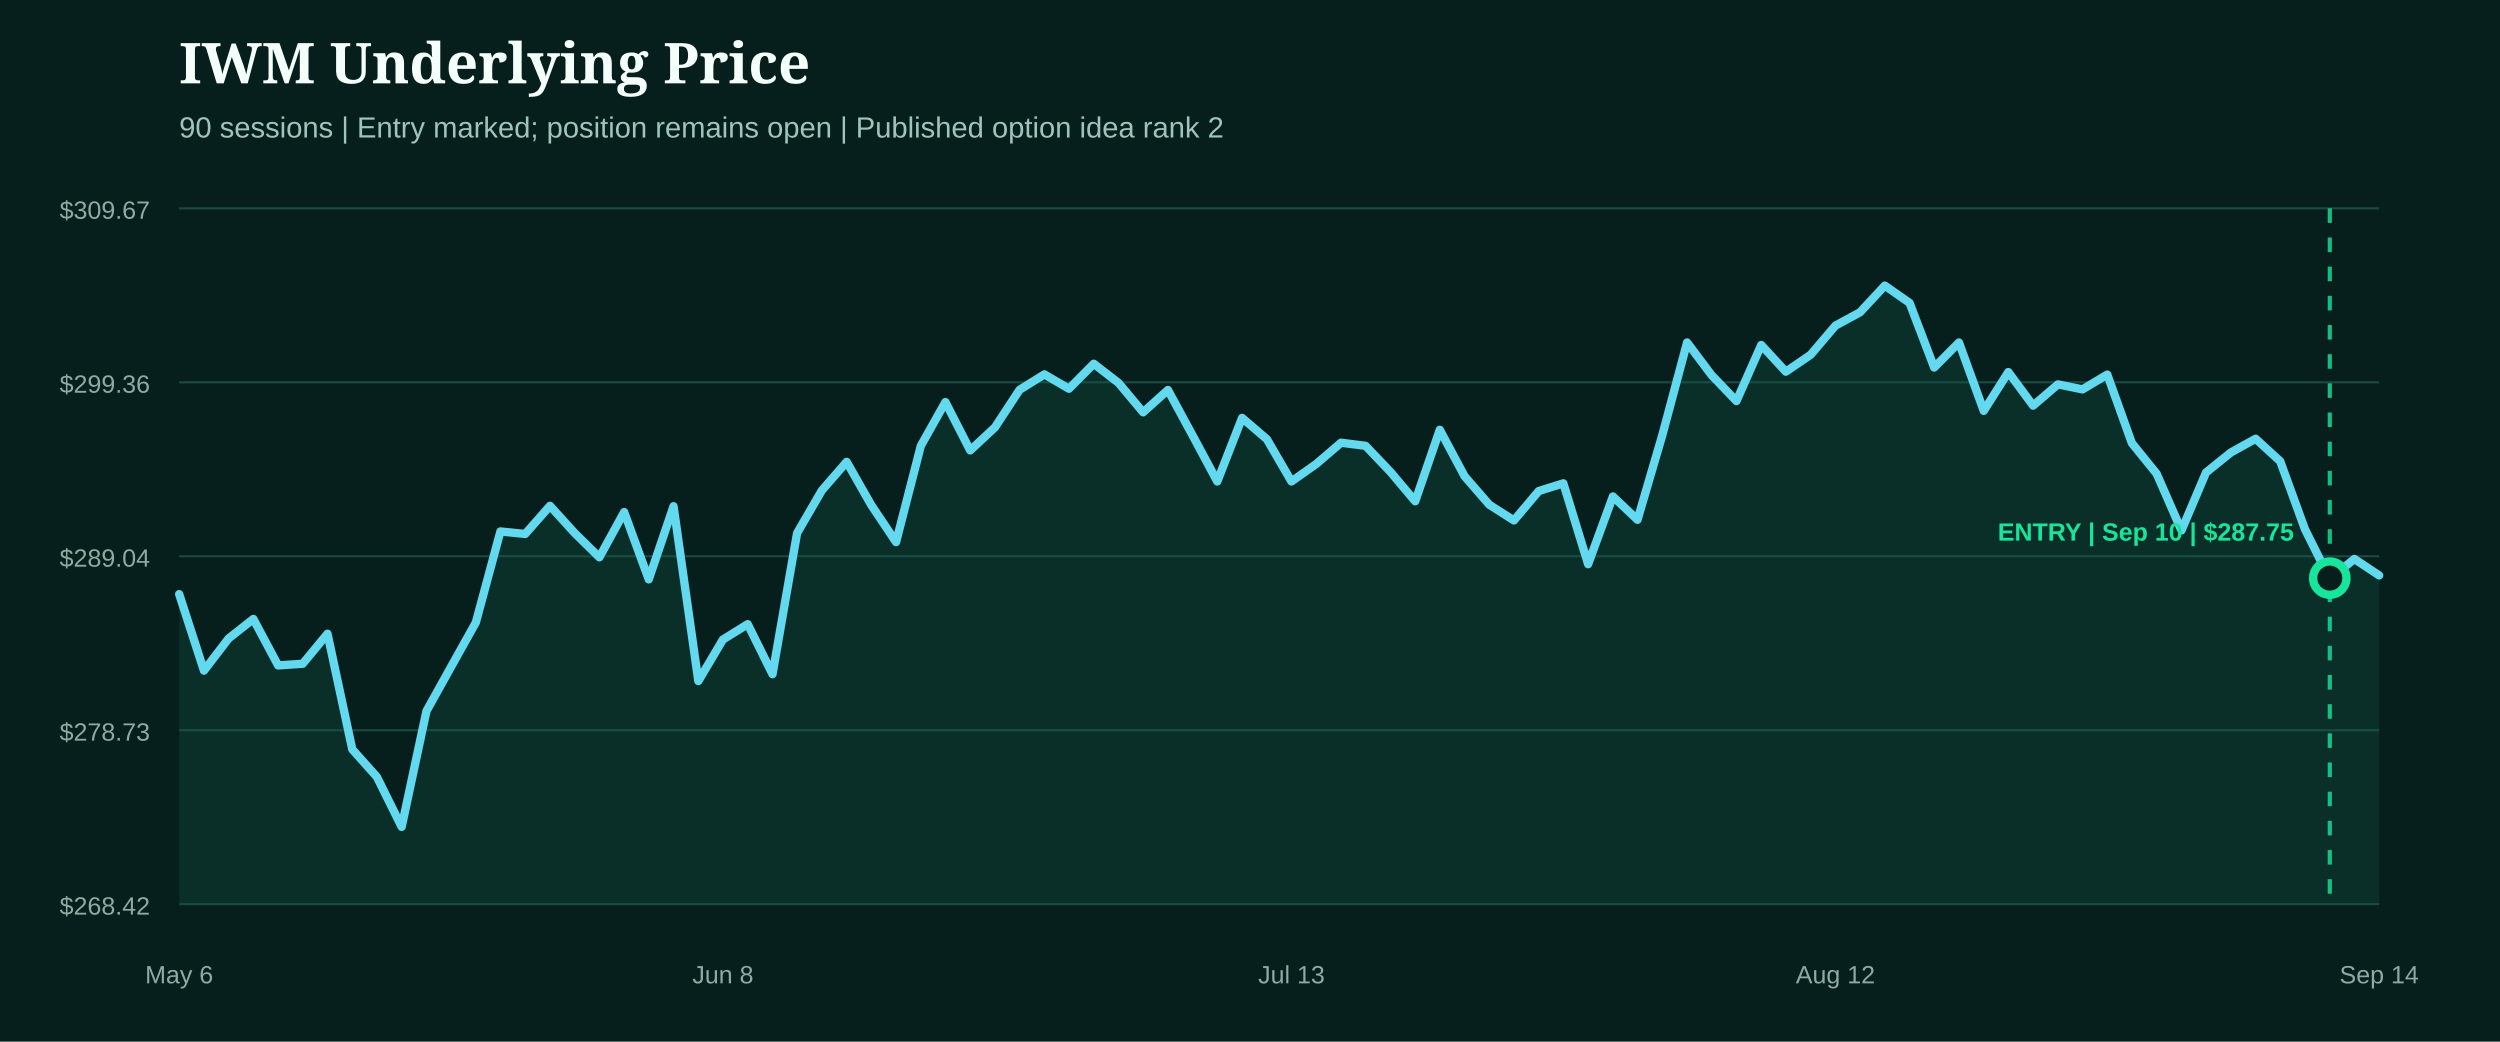
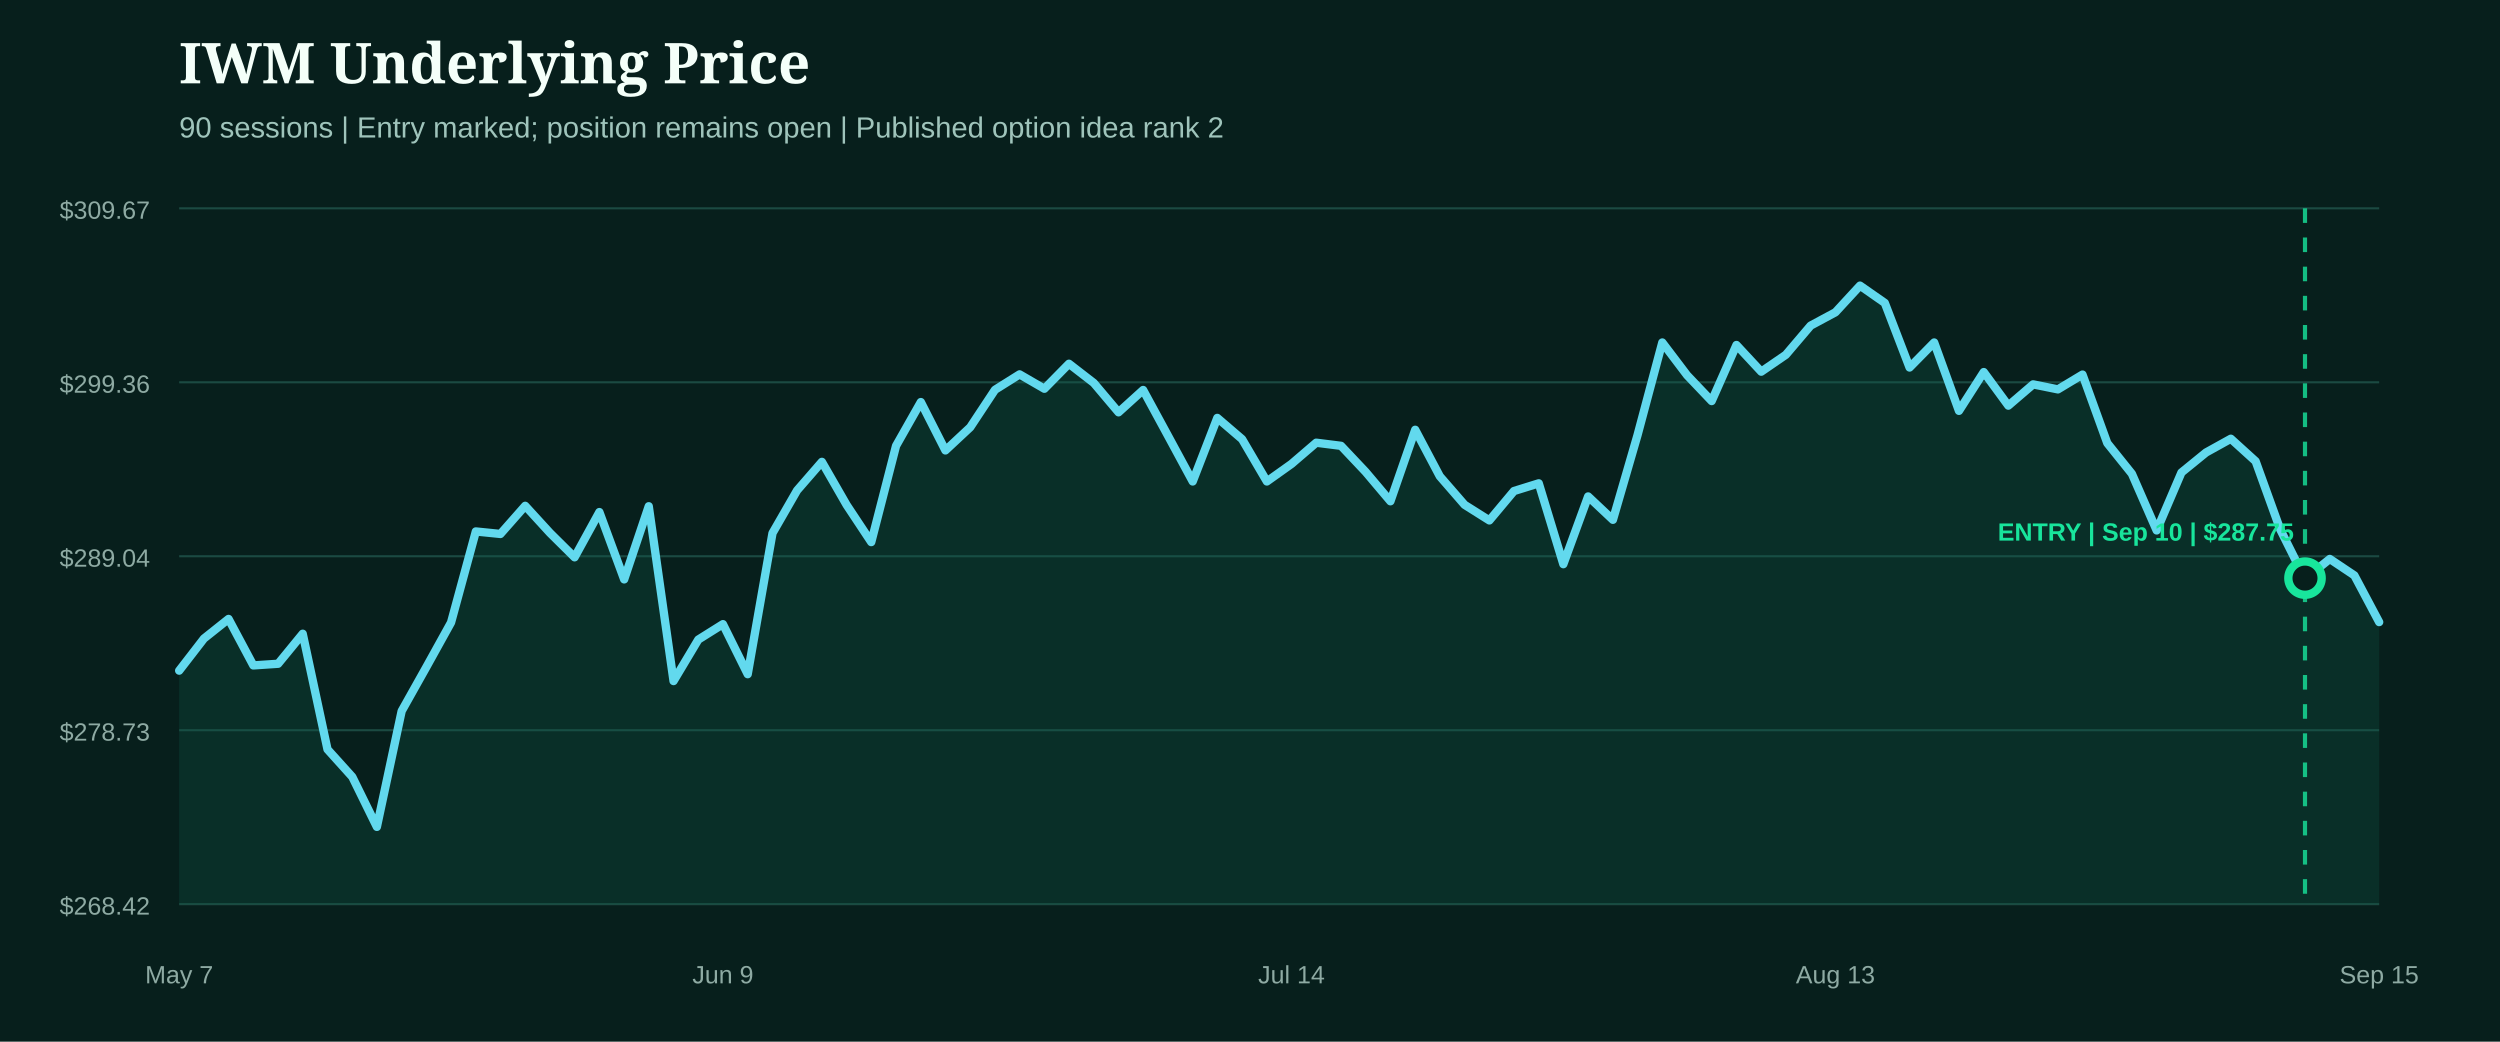
<svg xmlns="http://www.w3.org/2000/svg" width="1200" height="500" viewBox="0 0 1200 500" role="img" aria-label="IWM underlying price from entry">
  <rect width="1200" height="500" fill="#071f1c" />
  <style>.head{fill:#f4fff9;font:800 27px Georgia,serif}.sub{fill:#9fc4bb;font:14px Arial,sans-serif}.axis{fill:#8eaaa3;font:12px Arial,sans-serif}.marker{font:800 12px Arial,sans-serif}</style>
  <text x="86" y="40" class="head">IWM Underlying Price</text>
  <text x="86" y="66" class="sub">90 sessions | Entry marked; position remains open | Published option idea rank 2</text>
  <line x1="86" x2="1142" y1="100.0" y2="100.0" stroke="#1b4a42" stroke-width="1" />
  <text x="72" y="105.0" text-anchor="end" class="axis">$309.67</text>
  <line x1="86" x2="1142" y1="183.5" y2="183.5" stroke="#1b4a42" stroke-width="1" />
  <text x="72" y="188.5" text-anchor="end" class="axis">$299.36</text>
  <line x1="86" x2="1142" y1="267.0" y2="267.0" stroke="#1b4a42" stroke-width="1" />
  <text x="72" y="272.0" text-anchor="end" class="axis">$289.04</text>
  <line x1="86" x2="1142" y1="350.5" y2="350.5" stroke="#1b4a42" stroke-width="1" />
  <text x="72" y="355.5" text-anchor="end" class="axis">$278.73</text>
  <line x1="86" x2="1142" y1="434.0" y2="434.0" stroke="#1b4a42" stroke-width="1" />
  <text x="72" y="439.0" text-anchor="end" class="axis">$268.42</text>
-   <path d="M86.0,285.2 L97.9,321.9 L109.7,306.5 L121.6,297.1 L133.5,319.4 L145.3,318.6 L157.2,304.2 L169.1,359.7 L180.9,372.9 L192.8,396.9 L204.7,341.3 L216.5,320.1 L228.4,298.8 L240.2,255.1 L252.1,256.3 L264.0,242.8 L275.8,255.8 L287.7,267.5 L299.6,245.8 L311.4,278.1 L323.3,243.0 L335.2,326.9 L347.0,307.0 L358.9,299.6 L370.8,323.6 L382.6,255.9 L394.5,235.4 L406.4,221.7 L418.2,242.4 L430.1,260.2 L442.0,214.0 L453.8,193.0 L465.7,216.2 L477.6,205.1 L489.4,187.1 L501.3,179.7 L513.1,186.6 L525.0,174.6 L536.9,183.8 L548.7,197.9 L560.6,187.2 L572.5,209.1 L584.3,231.1 L596.2,200.6 L608.1,210.8 L619.9,231.1 L631.8,222.7 L643.7,212.5 L655.5,214.0 L667.4,226.5 L679.3,240.6 L691.1,206.3 L703.0,228.6 L714.9,242.3 L726.7,249.8 L738.6,235.7 L750.4,232.0 L762.3,270.8 L774.2,238.3 L786.0,249.5 L797.9,208.9 L809.8,164.4 L821.6,180.1 L833.5,192.5 L845.4,165.6 L857.2,178.4 L869.1,170.3 L881.0,156.3 L892.8,149.9 L904.7,137.1 L916.6,145.4 L928.4,176.4 L940.3,164.4 L952.2,197.2 L964.0,178.6 L975.9,194.7 L987.8,184.5 L999.6,186.9 L1011.5,179.8 L1023.3,212.7 L1035.2,227.4 L1047.1,254.6 L1058.9,226.8 L1070.8,217.2 L1082.7,210.6 L1094.5,221.4 L1106.4,254.1 L1118.3,277.9 L1130.1,268.3 L1142.0,276.2 L1142.0,434.0 L86.0,434.0 Z" fill="#0f5949" opacity="0.28" />
-   <path d="M86.0,285.2 L97.9,321.9 L109.7,306.5 L121.6,297.1 L133.5,319.4 L145.3,318.6 L157.2,304.2 L169.1,359.7 L180.9,372.9 L192.8,396.9 L204.7,341.3 L216.5,320.1 L228.4,298.8 L240.2,255.1 L252.1,256.3 L264.0,242.8 L275.8,255.8 L287.7,267.5 L299.6,245.8 L311.4,278.1 L323.3,243.0 L335.2,326.9 L347.0,307.0 L358.9,299.6 L370.8,323.6 L382.6,255.9 L394.5,235.4 L406.4,221.7 L418.2,242.4 L430.1,260.2 L442.0,214.0 L453.8,193.0 L465.7,216.2 L477.6,205.1 L489.4,187.1 L501.3,179.7 L513.1,186.6 L525.0,174.6 L536.9,183.8 L548.7,197.9 L560.6,187.2 L572.5,209.1 L584.3,231.1 L596.2,200.6 L608.1,210.8 L619.9,231.1 L631.8,222.7 L643.7,212.5 L655.5,214.0 L667.4,226.5 L679.3,240.6 L691.1,206.3 L703.0,228.6 L714.9,242.3 L726.7,249.8 L738.6,235.7 L750.4,232.0 L762.3,270.8 L774.2,238.3 L786.0,249.5 L797.9,208.9 L809.8,164.4 L821.6,180.1 L833.5,192.5 L845.4,165.6 L857.2,178.4 L869.1,170.3 L881.0,156.3 L892.8,149.9 L904.7,137.1 L916.6,145.4 L928.4,176.4 L940.3,164.4 L952.2,197.2 L964.0,178.6 L975.9,194.7 L987.8,184.5 L999.6,186.9 L1011.5,179.8 L1023.3,212.7 L1035.2,227.4 L1047.1,254.6 L1058.9,226.8 L1070.8,217.2 L1082.7,210.6 L1094.5,221.4 L1106.4,254.1 L1118.3,277.9 L1130.1,268.3 L1142.0,276.2" fill="none" stroke="#62d9ee" stroke-width="4" stroke-linecap="round" stroke-linejoin="round" />
+   <path d="M86.0,321.9 L97.9,306.5 L109.7,297.1 L121.6,319.4 L133.5,318.6 L145.3,304.2 L157.2,359.7 L169.1,372.9 L180.9,396.9 L192.8,341.3 L204.7,320.1 L216.5,298.8 L228.4,255.1 L240.2,256.3 L252.1,242.8 L264.0,255.8 L275.8,267.5 L287.7,245.8 L299.6,278.1 L311.4,243.0 L323.3,326.9 L335.2,307.0 L347.0,299.6 L358.9,323.6 L370.8,255.9 L382.6,235.4 L394.5,221.7 L406.4,242.4 L418.2,260.2 L430.1,214.0 L442.0,193.0 L453.8,216.2 L465.7,205.1 L477.6,187.1 L489.4,179.7 L501.3,186.6 L513.1,174.6 L525.0,183.8 L536.9,197.9 L548.7,187.2 L560.6,209.1 L572.5,231.1 L584.3,200.6 L596.2,210.8 L608.1,231.1 L619.9,222.7 L631.8,212.5 L643.7,214.0 L655.5,226.5 L667.4,240.6 L679.3,206.3 L691.1,228.6 L703.0,242.3 L714.9,249.8 L726.7,235.7 L738.6,232.0 L750.4,270.8 L762.3,238.3 L774.2,249.5 L786.0,208.9 L797.9,164.4 L809.8,180.1 L821.6,192.5 L833.5,165.6 L845.4,178.4 L857.2,170.3 L869.1,156.3 L881.0,149.9 L892.8,137.1 L904.7,145.4 L916.6,176.4 L928.4,164.4 L940.3,197.2 L952.2,178.6 L964.0,194.7 L975.9,184.5 L987.8,186.9 L999.6,179.8 L1011.5,212.7 L1023.3,227.4 L1035.2,254.6 L1047.1,226.8 L1058.9,217.2 L1070.8,210.6 L1082.7,221.4 L1094.5,254.1 L1106.4,277.9 L1118.3,268.3 L1130.1,276.2 L1142.0,298.6 L1142.0,434.0 L86.0,434.0 Z" fill="#0f5949" opacity="0.28" />
+   <path d="M86.0,321.9 L97.9,306.5 L109.7,297.1 L121.6,319.4 L133.5,318.6 L145.3,304.2 L157.2,359.7 L169.1,372.9 L180.9,396.9 L192.8,341.3 L204.7,320.1 L216.5,298.8 L228.4,255.1 L240.2,256.3 L252.1,242.8 L264.0,255.8 L275.8,267.5 L287.7,245.8 L299.6,278.1 L311.4,243.0 L323.3,326.9 L335.2,307.0 L347.0,299.6 L358.9,323.6 L370.8,255.9 L382.6,235.4 L394.5,221.7 L406.4,242.4 L418.2,260.2 L430.1,214.0 L442.0,193.0 L453.8,216.2 L465.7,205.1 L477.6,187.1 L489.4,179.7 L501.3,186.6 L513.1,174.6 L525.0,183.8 L536.9,197.9 L548.7,187.2 L560.6,209.1 L572.5,231.1 L584.3,200.6 L596.2,210.8 L608.1,231.1 L619.9,222.7 L631.8,212.5 L643.7,214.0 L655.5,226.5 L667.4,240.6 L679.3,206.3 L691.1,228.6 L703.0,242.3 L714.9,249.8 L726.7,235.7 L738.6,232.0 L750.4,270.8 L762.3,238.3 L774.2,249.5 L786.0,208.9 L797.9,164.4 L809.8,180.1 L821.6,192.5 L833.5,165.6 L845.4,178.4 L857.2,170.3 L869.1,156.3 L881.0,149.9 L892.8,137.1 L904.7,145.4 L916.6,176.4 L928.4,164.4 L940.3,197.2 L952.2,178.6 L964.0,194.7 L975.9,184.5 L987.8,186.9 L999.6,179.8 L1011.5,212.7 L1023.3,227.4 L1035.2,254.6 L1047.1,226.8 L1058.9,217.2 L1070.8,210.6 L1082.7,221.4 L1094.5,254.1 L1106.4,277.9 L1118.3,268.3 L1130.1,276.2 L1142.0,298.6" fill="none" stroke="#62d9ee" stroke-width="4" stroke-linecap="round" stroke-linejoin="round" />
  <g>
-     <line x1="1118.3" x2="1118.3" y1="100" y2="434" stroke="#18e59c" stroke-width="2" stroke-dasharray="7 7" opacity="0.8" />
-     <circle cx="1118.3" cy="277.5" r="8" fill="#071f1c" stroke="#18e59c" stroke-width="4" />
+     <line x1="1106.4" x2="1106.4" y1="100" y2="434" stroke="#18e59c" stroke-width="2" stroke-dasharray="7 7" opacity="0.8" />
+     <circle cx="1106.4" cy="277.5" r="8" fill="#071f1c" stroke="#18e59c" stroke-width="4" />
    <text x="1030.0" y="259.5" text-anchor="middle" class="marker" fill="#18e59c">ENTRY | Sep 10 | $287.75</text>
  </g>
-   <text x="86.0" y="472" text-anchor="middle" class="axis">May 6</text>
-   <text x="347.0" y="472" text-anchor="middle" class="axis">Jun 8</text>
-   <text x="619.9" y="472" text-anchor="middle" class="axis">Jul 13</text>
-   <text x="881.0" y="472" text-anchor="middle" class="axis">Aug 12</text>
-   <text x="1142.0" y="472" text-anchor="middle" class="axis">Sep 14</text>
+   <text x="86.0" y="472" text-anchor="middle" class="axis">May 7</text>
+   <text x="347.0" y="472" text-anchor="middle" class="axis">Jun 9</text>
+   <text x="619.9" y="472" text-anchor="middle" class="axis">Jul 14</text>
+   <text x="881.0" y="472" text-anchor="middle" class="axis">Aug 13</text>
+   <text x="1142.0" y="472" text-anchor="middle" class="axis">Sep 15</text>
</svg>
